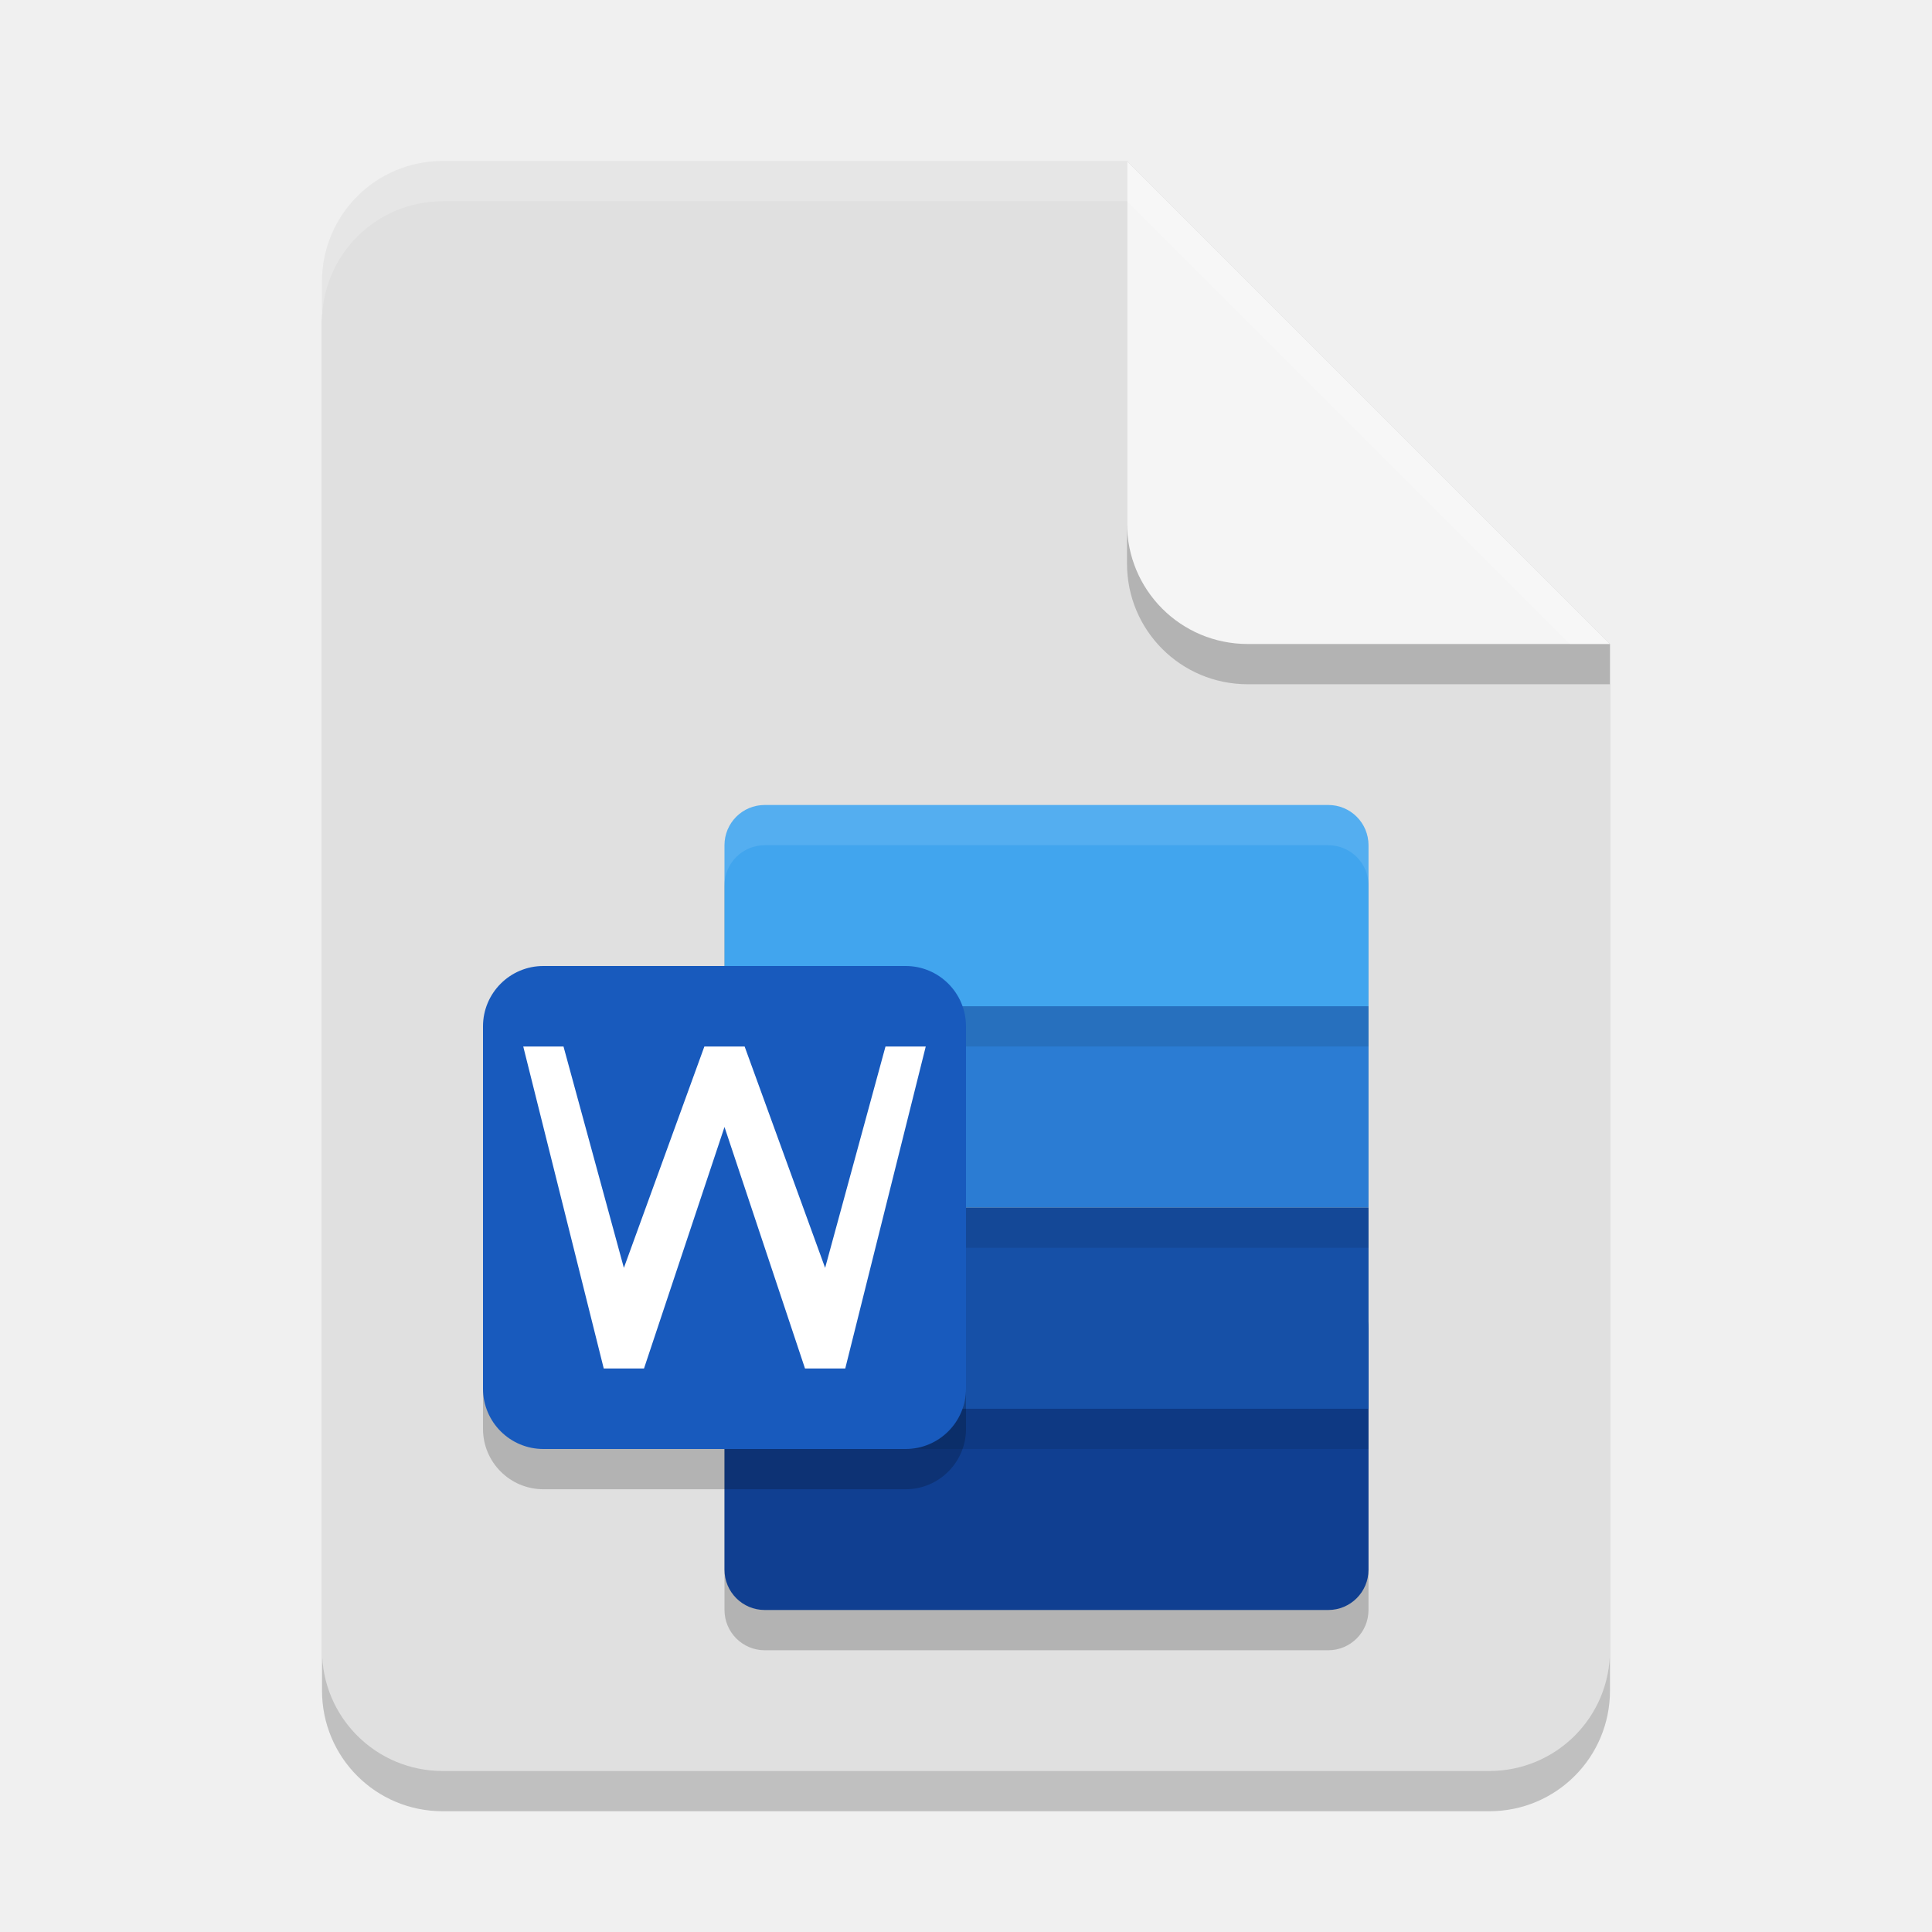
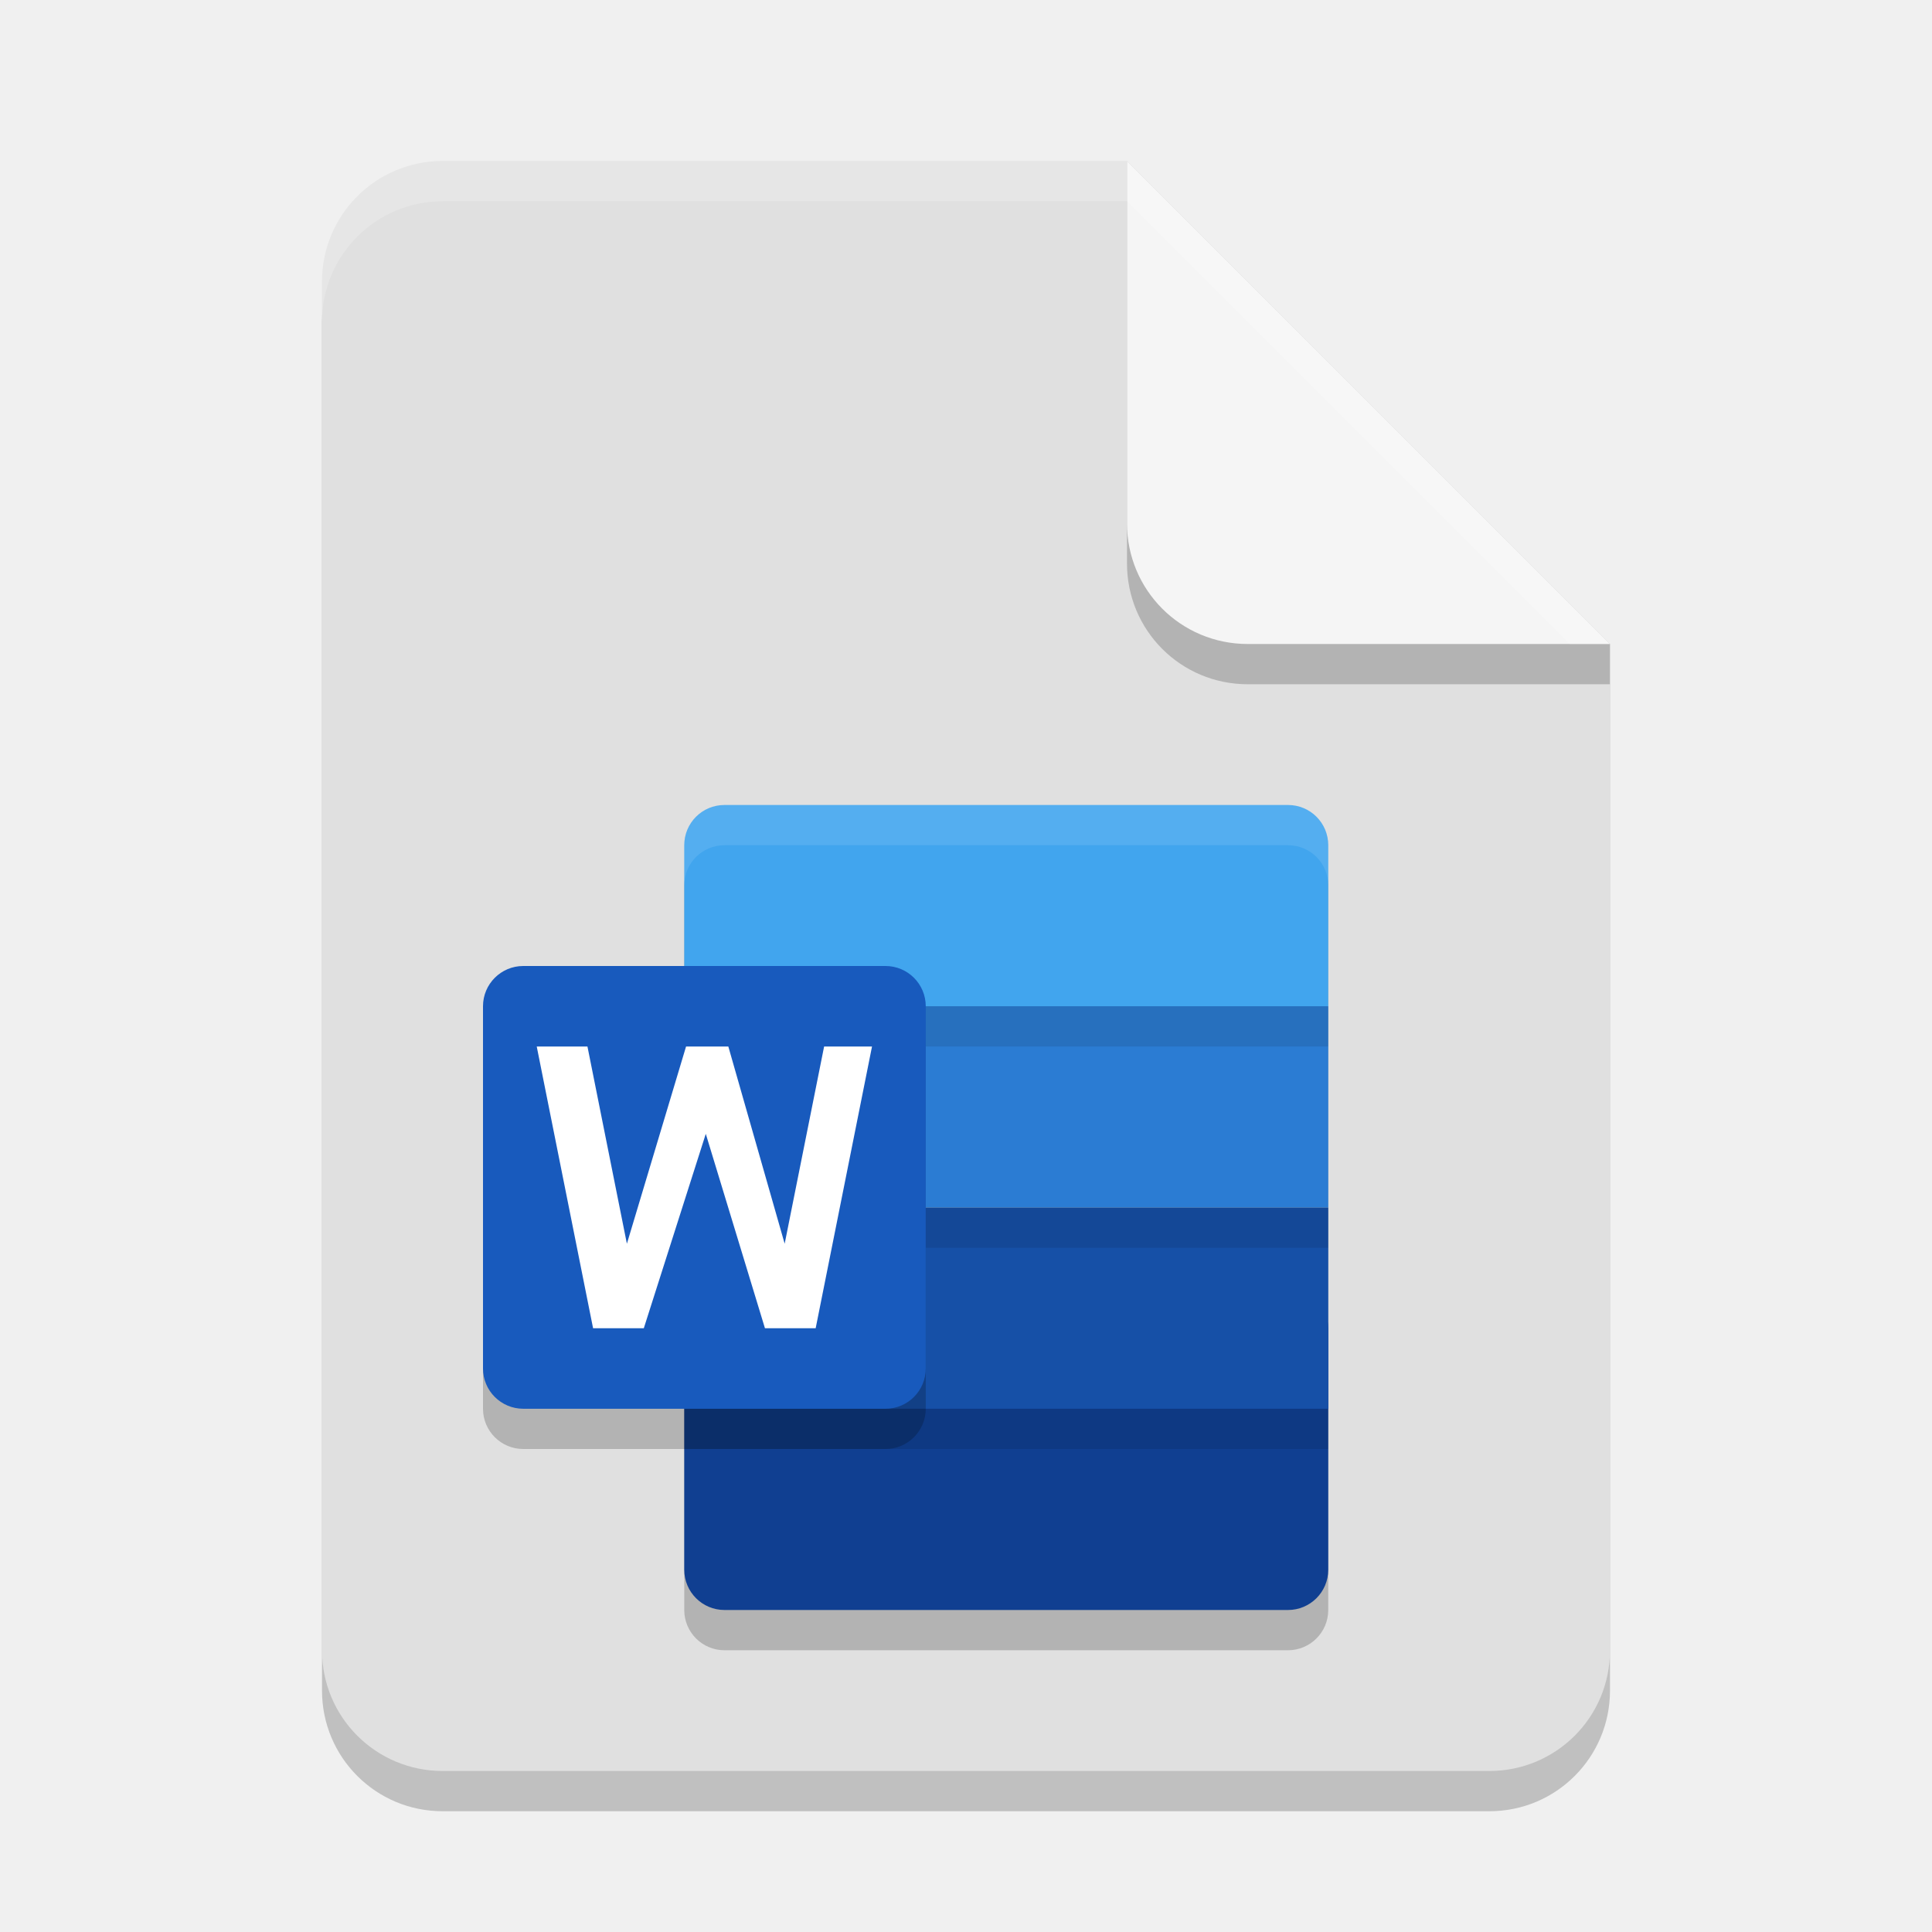
<svg xmlns="http://www.w3.org/2000/svg" width="48" height="48" viewBox="0 0 48 48" version="1.1" id="svg5">
  <defs id="defs2" />
  <path id="rect234" style="opacity:0.2;stroke-width:0.75;stroke-linecap:round;stroke-linejoin:round" d="m 11,5 h 17 l 12,12 v 25 c 0,1.662 -1.338,3 -3,3 H 11 C 9.338,45 8,43.662 8,42 V 8 C 8,6.338 9.338,5 11,5 Z" />
  <path id="rect448" style="fill:#e0e0e0;fill-opacity:1;stroke-width:0.75;stroke-linecap:round;stroke-linejoin:round" d="m 11,4 h 17 l 4.5,7.5 7.5,4.5 v 25 c 0,1.662 -1.338,3 -3,3 H 11 C 9.338,44 8,42.662 8,41 V 7 C 8,5.338 9.338,4 11,4 Z" />
-   <rect style="opacity:0.2;fill:#000000;fill-opacity:1;stroke-width:5;stroke-linecap:round;stroke-linejoin:round" id="rect7730" width="16" height="20" x="18" y="21" ry="1" />
-   <rect style="fill:#103f91;fill-opacity:1;stroke-width:5;stroke-linecap:round;stroke-linejoin:round" id="rect6741" width="16" height="8" x="18" y="32" ry="1" />
-   <path id="rect6735" style="fill:#41a5ee;stroke-width:5;stroke-linecap:round;stroke-linejoin:round" d="m 19,20 h 14 c 0.554,0 1,0.446 1,1 v 4 l -8,2 -8,-2 v -4 c 0,-0.554 0.446,-1 1,-1 z" />
-   <rect style="fill:#1650a7;fill-opacity:1;stroke-width:5;stroke-linecap:round;stroke-linejoin:round" id="rect6739" width="16" height="5" x="18" y="30" />
-   <rect style="fill:#2b7cd3;fill-opacity:1;stroke-width:5;stroke-linecap:round;stroke-linejoin:round" id="rect6737" width="16" height="5" x="18" y="25" />
-   <path id="rect7693" style="opacity:0.1;fill:#ffffff;fill-opacity:1;stroke-width:5;stroke-linecap:round;stroke-linejoin:round" d="m 19,20 c -0.554,0 -1,0.446 -1,1 v 1 c 0,-0.554 0.446,-1 1,-1 h 14 c 0.554,0 1,0.446 1,1 v -1 c 0,-0.554 -0.446,-1 -1,-1 z" />
-   <path id="rect7723" style="opacity:0.1;fill:#000000;fill-opacity:1;stroke-width:5;stroke-linecap:round;stroke-linejoin:round" d="m 18,25 v 1 h 16 v -1 z m 0,5 v 1 h 16 v -1 z m 0,5 v 1 h 16 v -1 z" />
-   <rect style="opacity:0.2;fill:#000000;stroke-width:4;stroke-linecap:square" id="rect3342" width="12" height="12" x="12" y="25" ry="1.5" />
-   <rect style="fill:#185abd;fill-opacity:1;stroke-width:4;stroke-linecap:square" id="rect3531" width="12" height="12" x="12" y="24" ry="1.5" />
-   <path d="m 13,26 2,8 h 1 l 2,-6 2,6 h 1 l 2,-8 h -1 l -1.5,5.5 -2,-5.5 h -1 l -2,5.5 L 14,26 Z" style="fill:#ffffff;stroke-width:4.472;stroke-linecap:round;stroke-linejoin:round" id="path681" />
+   <rect style="opacity:0.2;fill:#000000;fill-opacity:1;stroke-width:5;stroke-linecap:round;stroke-linejoin:round" id="rect7730" width="16" height="20" x="17" y="21" ry="1" />
+   <rect style="fill:#103f91;fill-opacity:1;stroke-width:5;stroke-linecap:round;stroke-linejoin:round" id="rect6741" width="16" height="8" x="17" y="32" ry="1" />
+   <path id="rect6735" style="fill:#41a5ee;stroke-width:5;stroke-linecap:round;stroke-linejoin:round" d="m 18,20 h 14 c 0.554,0 1,0.446 1,1 v 4 l -8,2 -8,-2 v -4 c 0,-0.554 0.446,-1 1,-1 z" />
+   <rect style="fill:#1650a7;fill-opacity:1;stroke-width:5;stroke-linecap:round;stroke-linejoin:round" id="rect6739" width="16" height="5" x="17" y="30" />
+   <rect style="fill:#2b7cd3;fill-opacity:1;stroke-width:5;stroke-linecap:round;stroke-linejoin:round" id="rect6737" width="16" height="5" x="17" y="25" />
+   <path id="rect7693" style="opacity:0.1;fill:#ffffff;fill-opacity:1;stroke-width:5;stroke-linecap:round;stroke-linejoin:round" d="m 18,20 c -0.554,0 -1,0.446 -1,1 v 1 c 0,-0.554 0.446,-1 1,-1 h 14 c 0.554,0 1,0.446 1,1 v -1 c 0,-0.554 -0.446,-1 -1,-1 z" />
+   <path id="rect7723" style="opacity:0.1;fill:#000000;fill-opacity:1;stroke-width:5;stroke-linecap:round;stroke-linejoin:round" d="m 17,25 v 1 h 16 v -1 z m 0,5 v 1 h 16 v -1 z m 0,5 v 1 h 16 v -1 z" />
+   <rect style="opacity:0.2;fill:#000000;stroke-width:4;stroke-linecap:square" id="rect3342" width="11" height="11" x="12" y="25" ry="1" />
+   <rect style="fill:#185abd;fill-opacity:1;stroke-width:4;stroke-linecap:square" id="rect3531" width="11" height="11" x="12" y="24" ry="1" />
+   <path d="m 20.265,33 h -1.26 l -1.47,-4.83 -1.54,4.83 h -1.26 l -1.4,-7 h 1.26 l 0.98,4.9 1.47,-4.9 h 1.05 l 1.4,4.9 0.98,-4.9 h 1.19 z" style="fill:#ffffff" id="path1" />
  <path d="m 40,17 h -9 c -1.662,0 -3,-1.338 -3,-3 V 4 l 12,12 z" style="opacity:0.2;fill:#000000;stroke-width:0.75;stroke-linecap:round;stroke-linejoin:round" id="path611" />
  <path id="rect600" style="fill:#f5f5f5;fill-opacity:1;stroke-width:0.75;stroke-linecap:round;stroke-linejoin:round" d="m 40,16 h -9 c -1.662,0 -3,-1.338 -3,-3 V 4 Z" />
  <path id="path1133" style="opacity:0.2;fill:#ffffff;fill-opacity:1;stroke-width:0.75;stroke-linecap:round;stroke-linejoin:round" d="M 11,4 C 9.338,4 8,5.338 8,7 V 8 C 8,6.338 9.338,5 11,5 h 17 l 11,11 h 1 L 28,4 Z" />
</svg>
